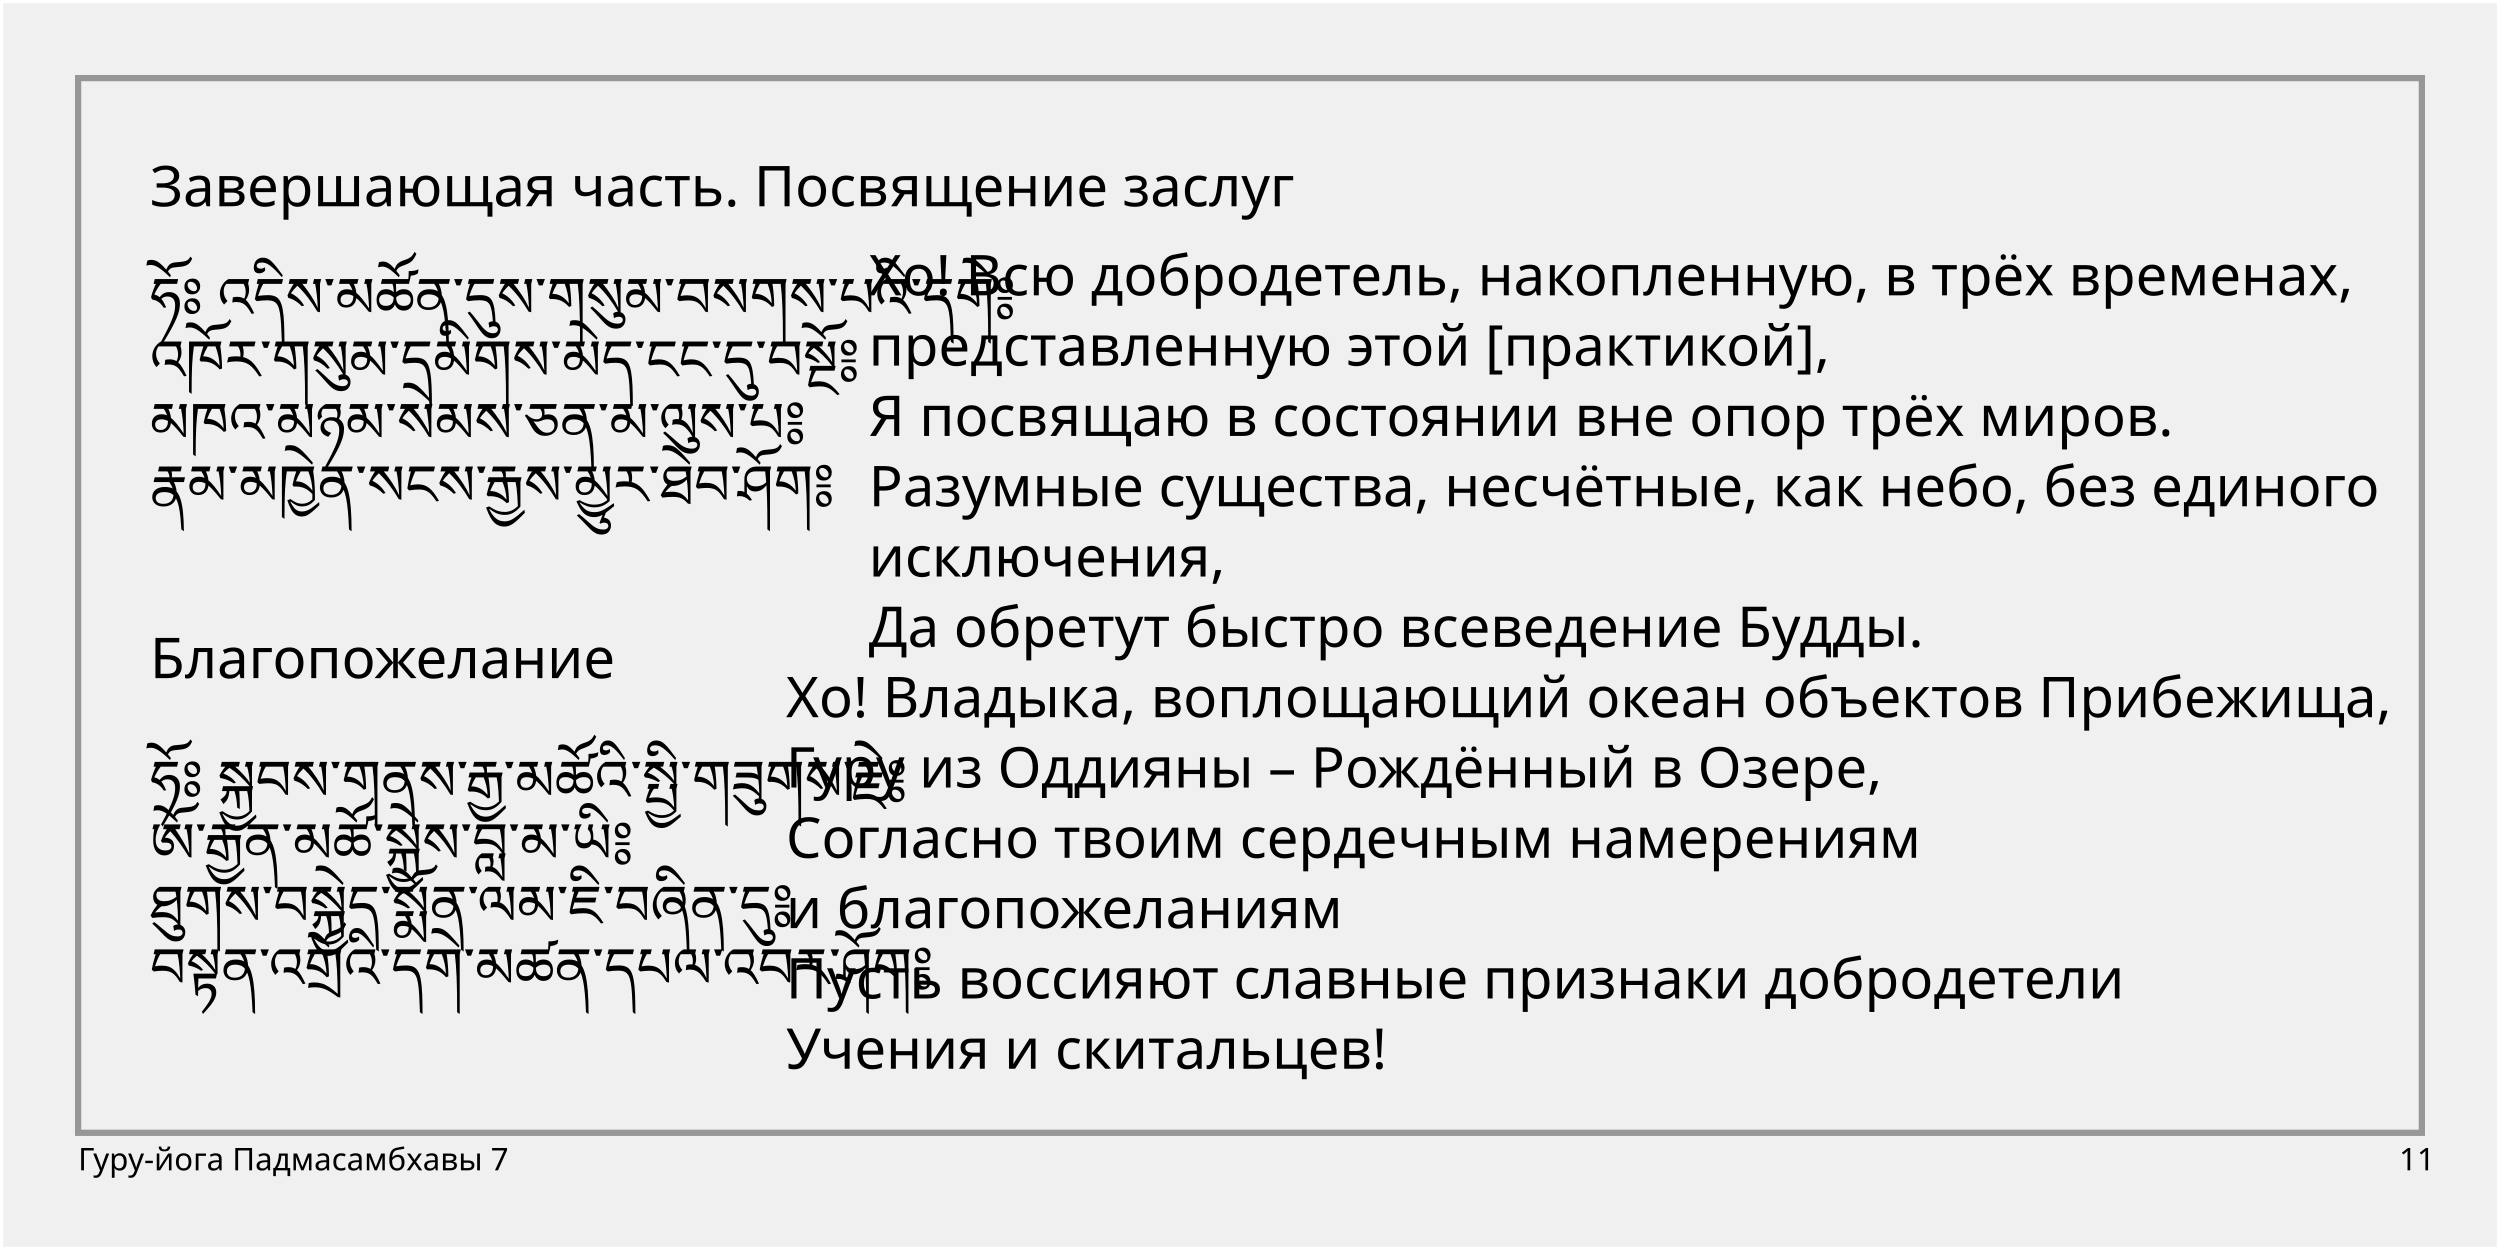
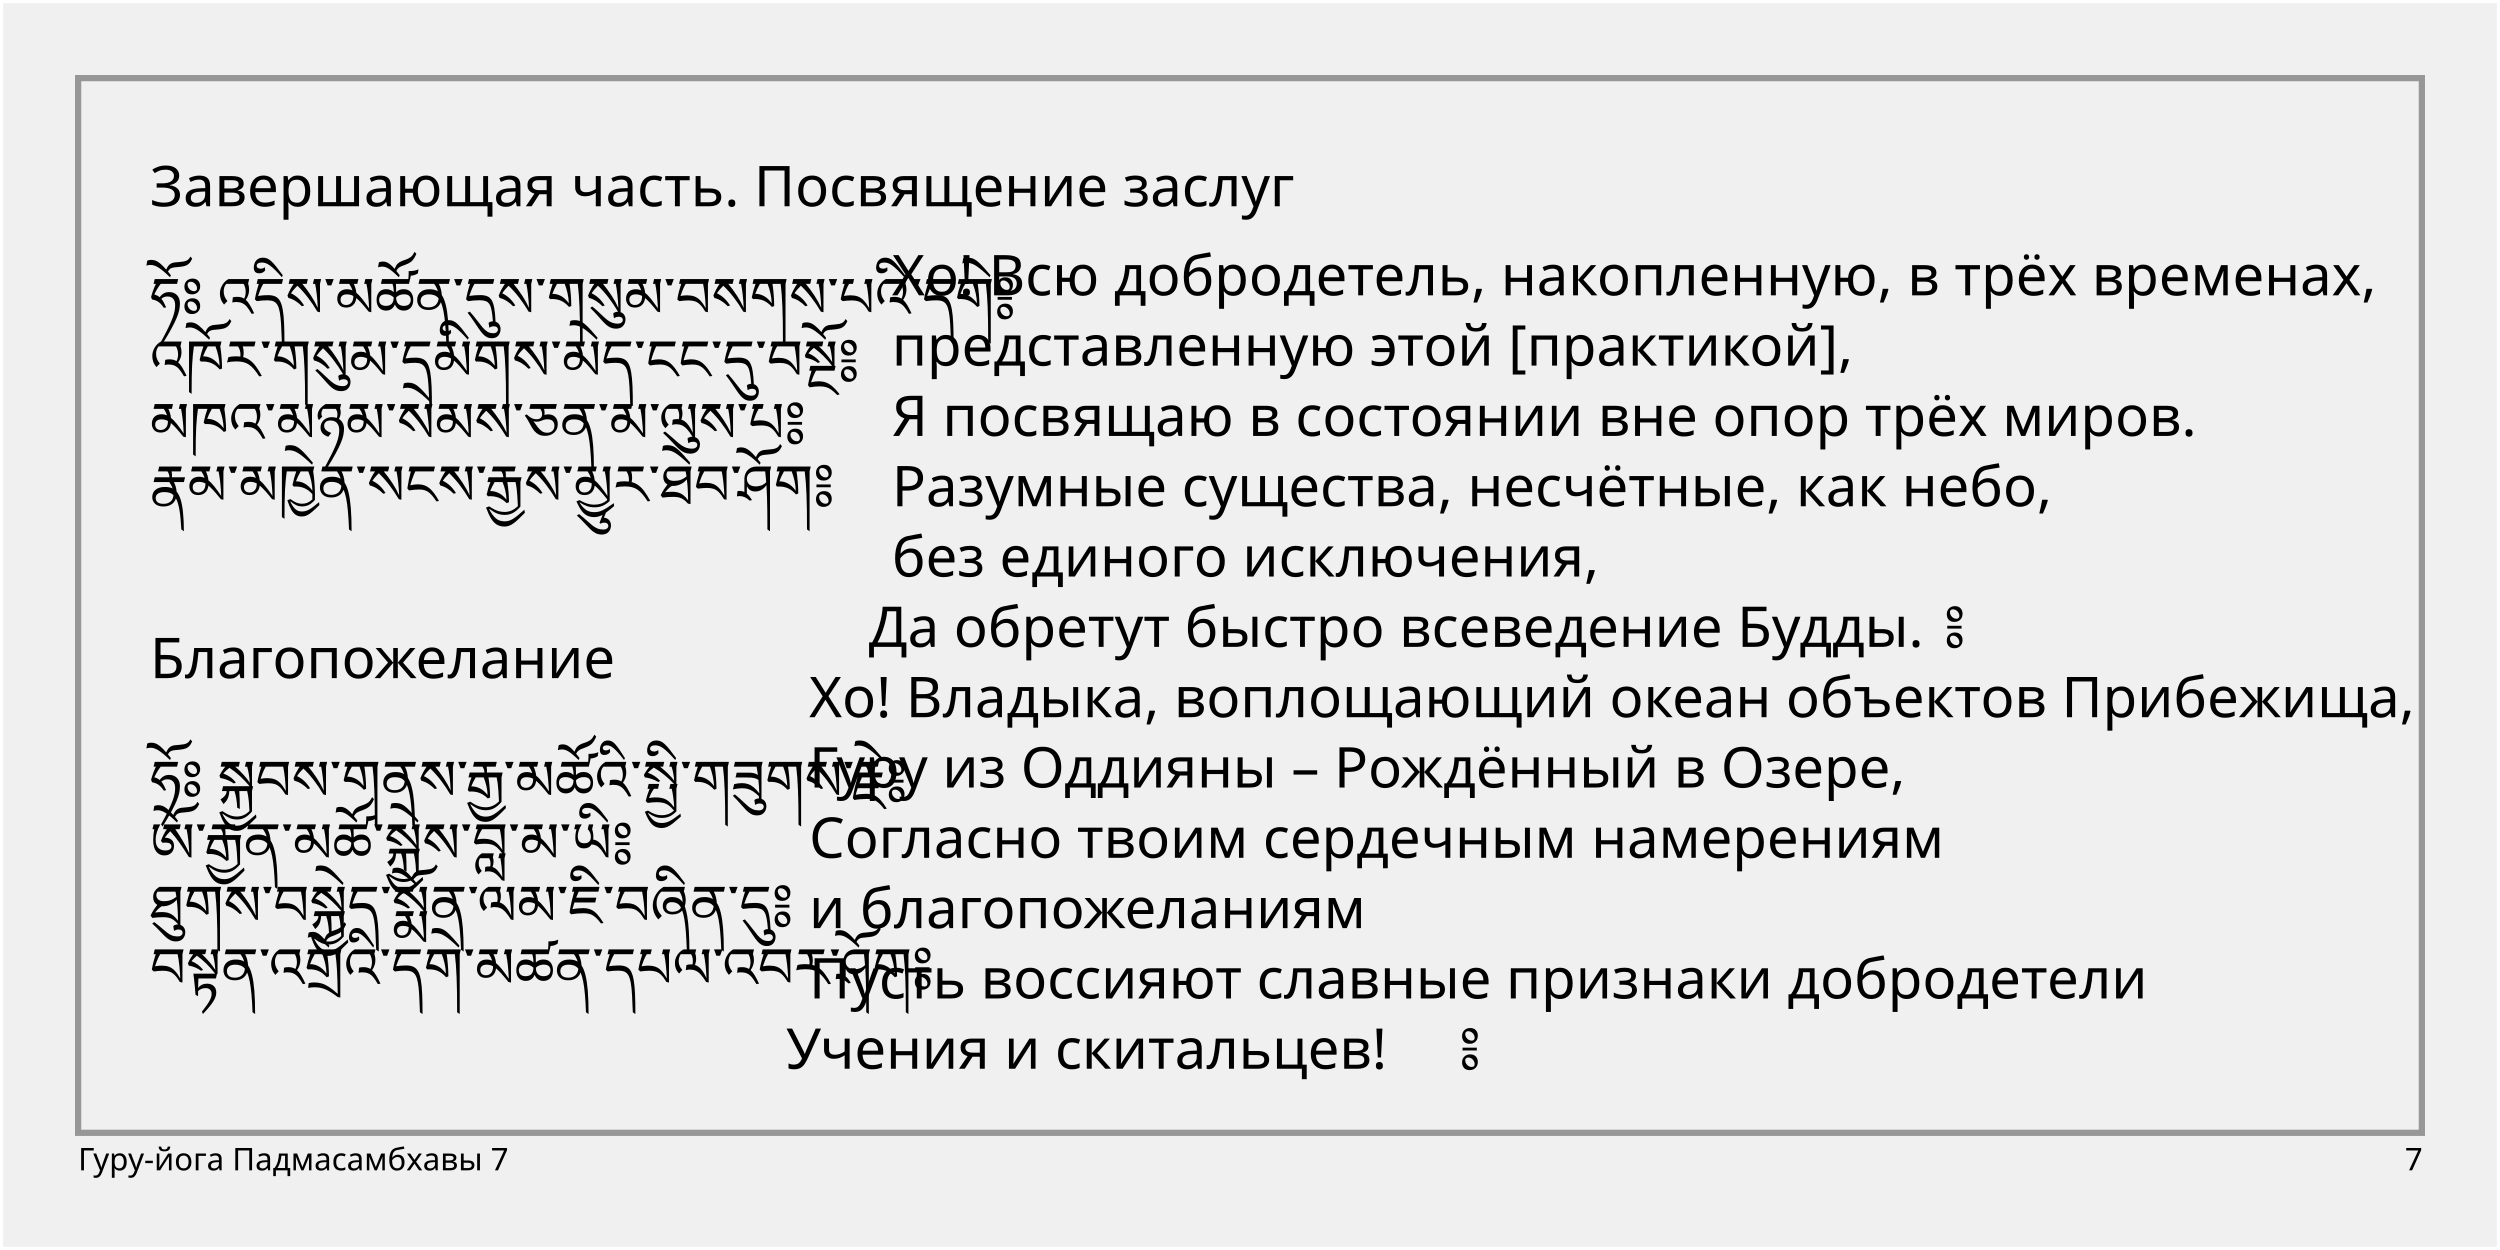
<svg xmlns="http://www.w3.org/2000/svg" width="1600px" height="800px" viewBox="0 0 1600 800" version="1.1">
  <defs />
  <g id="Page-1" stroke="none" stroke-width="1" fill="none" fill-rule="evenodd">
    <g id="11">
      <rect id="Rectangle-1" stroke="#979797" stroke-width="4" x="50" y="50" width="1500" height="675" />
      <rect id="Rectangle-1-Copy-2" stroke="#FFFFFF" stroke-width="4" x="0" y="0" width="1600" height="800" />
-       <text font-family="Geometria" font-size="20" font-weight="260" fill="#000000">
-         <tspan x="1535.44" y="749">11</tspan>
+       <text id="7" font-family="Geometria" font-size="20" font-weight="260" fill="#000000">
+         <tspan x="1539.1" y="749">7</tspan>
      </text>
      <text id="Гуру-йога-Падмасамбх" font-family="Geometria" font-size="20" font-weight="260" fill="#000000">
        <tspan x="50" y="749">Гуру-йога Падмасамбхавы  7</tspan>
      </text>
      <text id="Завершающая-часть.-П" font-family="Geometria" font-size="36" font-weight="260" fill="#000000">
        <tspan x="96" y="132">Завершающая часть. Посвящение заслуг</tspan>
      </text>
      <text id="Благопожелание" font-family="Geometria" font-size="36" font-weight="260" fill="#000000">
        <tspan x="96" y="434">Благопожелание</tspan>
      </text>
      <text id="Хо!-Всю-добродетель," font-family="Geometria" font-size="36" font-weight="260" fill="#000000">
-         <tspan x="556" y="189">Хо! Всю добродетель, накопленную, в трёх временах,</tspan>
-         <tspan x="556" y="234">       представленную этой [практикой],</tspan>
-         <tspan x="556" y="279">Я посвящаю в состоянии вне опор трёх миров.</tspan>
-         <tspan x="556" y="324">Разумные существа, несчётные, как небо, без единого </tspan>
-         <tspan x="556" y="369">исключения,</tspan>
-         <tspan x="556" y="414">Да обретут быстро всеведение Будды.</tspan>
+         <tspan x="570.832" y="189">Хо! Всю добродетель, накопленную, в трёх временах,</tspan>
+         <tspan x="570.832" y="234">       представленную этой [практикой],</tspan>
+         <tspan x="570.832" y="279">Я посвящаю в состоянии вне опор трёх миров.</tspan>
+         <tspan x="570.832" y="324">Разумные существа, несчётные, как небо,</tspan>
+         <tspan x="570.832" y="369">       без единого исключения,</tspan>
+         <tspan x="556" y="414">Да обретут быстро всеведение Будды. </tspan>
+         <tspan x="1244.151" y="413.468" font-family="Kailasa" font-weight="normal">༔</tspan>
      </text>
      <text id="Хо!-Владыка,-воплоща" font-family="Geometria" font-size="36" font-weight="260" fill="#000000">
-         <tspan x="503" y="459">Хо! Владыка, воплощающий океан объектов Прибежища,</tspan>
-         <tspan x="503" y="504">Гуру из Оддияны – Рождённый в Озере,</tspan>
-         <tspan x="503" y="549">Согласно твоим сердечным намерениям </tspan>
-         <tspan x="503" y="594">     и благопожеланиям</tspan>
-         <tspan x="904.184" y="594" font-family="Kailasa" font-weight="normal" />
-         <tspan x="503" y="639">Пусть воссияют славные признаки добродетели</tspan>
-         <tspan x="503" y="684">     Учения и скитальцев!</tspan>
+         <tspan x="517.832" y="459">Хо! Владыка, воплощающий океан объектов Прибежища,</tspan>
+         <tspan x="517.832" y="504">Гуру из Оддияны – Рождённый в Озере,</tspan>
+         <tspan x="517.832" y="549">Согласно твоим сердечным намерениям </tspan>
+         <tspan x="517.832" y="594">     и благопожеланиям</tspan>
+         <tspan x="919.016" y="594" font-family="Kailasa" font-weight="normal" />
+         <tspan x="517.832" y="639">Пусть воссияют славные признаки добродетели</tspan>
+         <tspan x="503" y="684">     Учения и скитальцев! </tspan>
+         <tspan x="933.931" y="683.468" font-family="Kailasa" font-weight="normal">༔</tspan>
      </text>
      <text id="ཧོཿ-འདིས་མཚོན་དུས་གས" font-family="Kailasa" font-size="36" font-weight="normal" line-spacing="40" fill="#000000">
        <tspan x="96" y="203">ཧོཿ འདིས་མཚོན་དུས་གསུམ་བསགས་པའི་དགེ༔</tspan>
        <tspan x="96" y="243">འཁོར་གསུམ་དམིགས་མེད་ངང་དུ་བསྔོ༔</tspan>
        <tspan x="96" y="283">མཁའ་མཉམ་སེམས་ཅན་མ་ལུས་པ༔</tspan>
        <tspan x="96" y="323">རྣམ་མཁྱེན་སངས་རྒྱས་མྱུར་ཐེབ་ཤོག༔ </tspan>
      </text>
      <text id="ཧོཿ-སྐྱབས་གནས་རྒྱ་མཚ" font-family="Kailasa" font-size="36" font-weight="normal" line-spacing="40" fill="#000000">
        <tspan x="96" y="512">ཧོཿ སྐྱབས་གནས་རྒྱ་མཚོའི་སྤྱི་གཟུགས་རྗེ༔</tspan>
        <tspan x="96" y="552">ཨོ་རྒྱན་མཚོ་སྐྱེས་བླ་མ་ཡི༔</tspan>
        <tspan x="96" y="592">ཐུགས་བསྐྱེད་སྨོན་ལམ་ཇི་བཞིན་དུ༔</tspan>
        <tspan x="96" y="632">བསྟན་འགྲོའི་དགེ་མཚན་དཔལ་འབར་ཤོག༔ </tspan>
      </text>
    </g>
  </g>
</svg>
